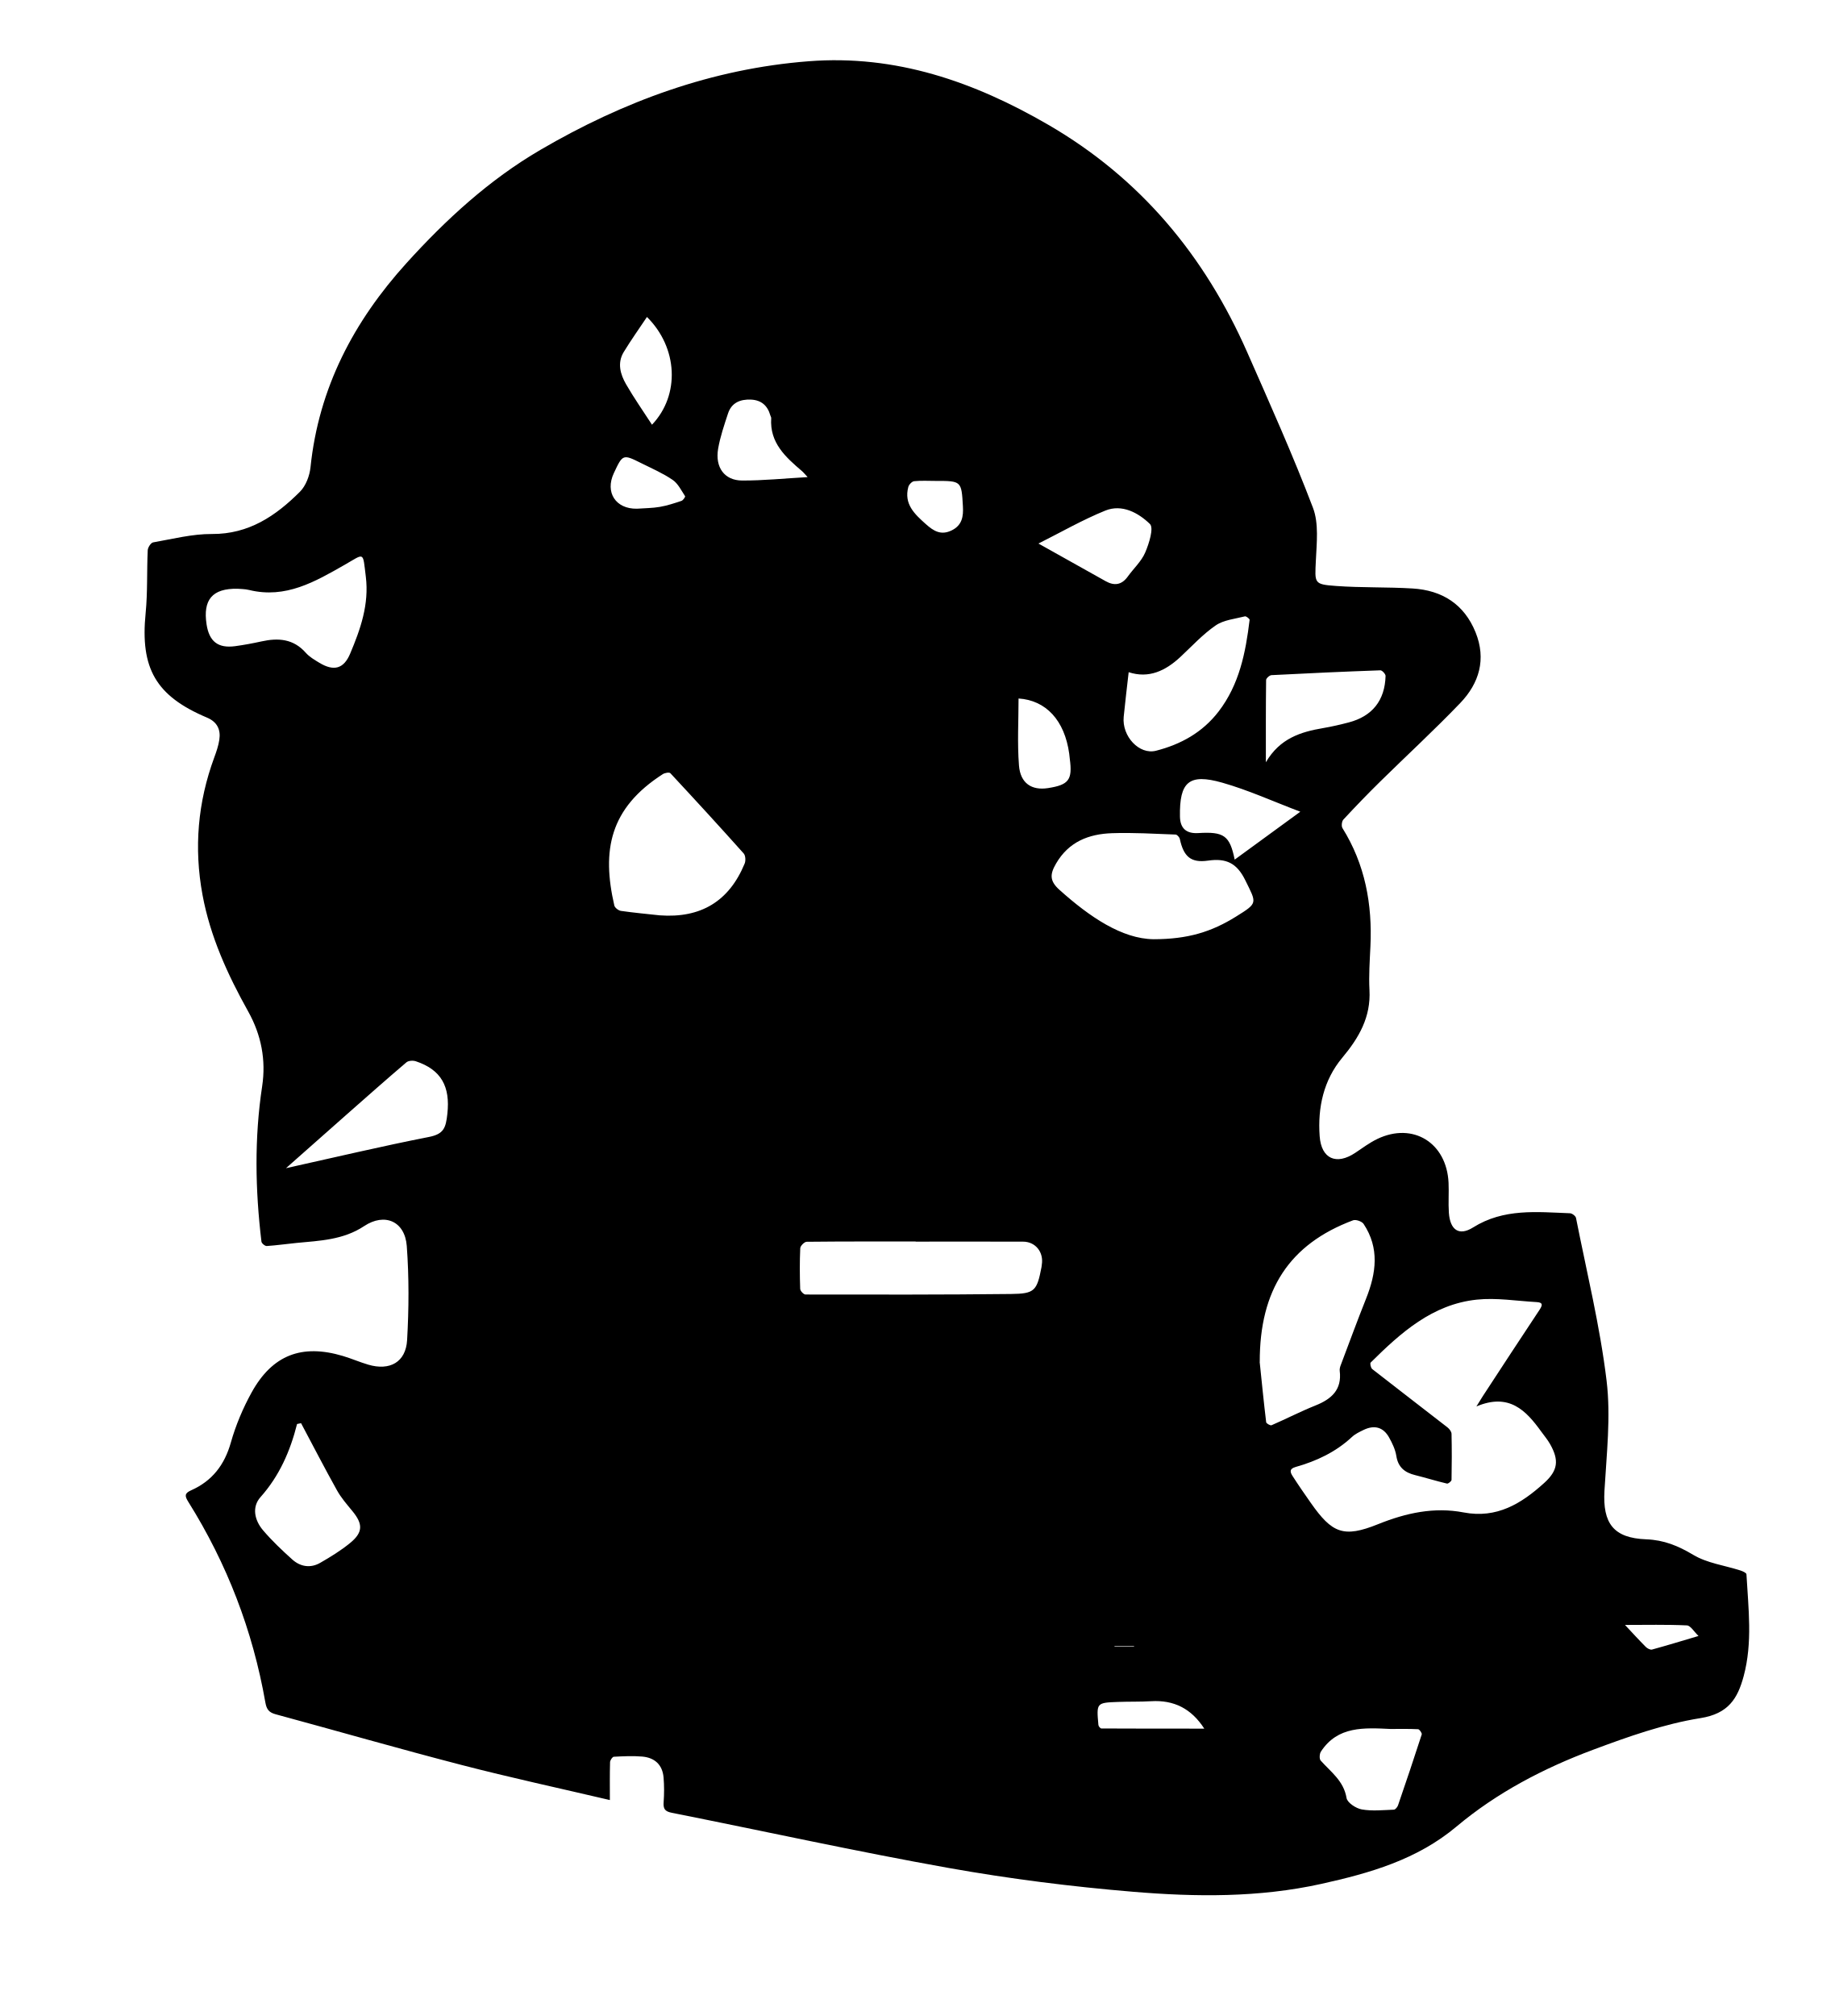
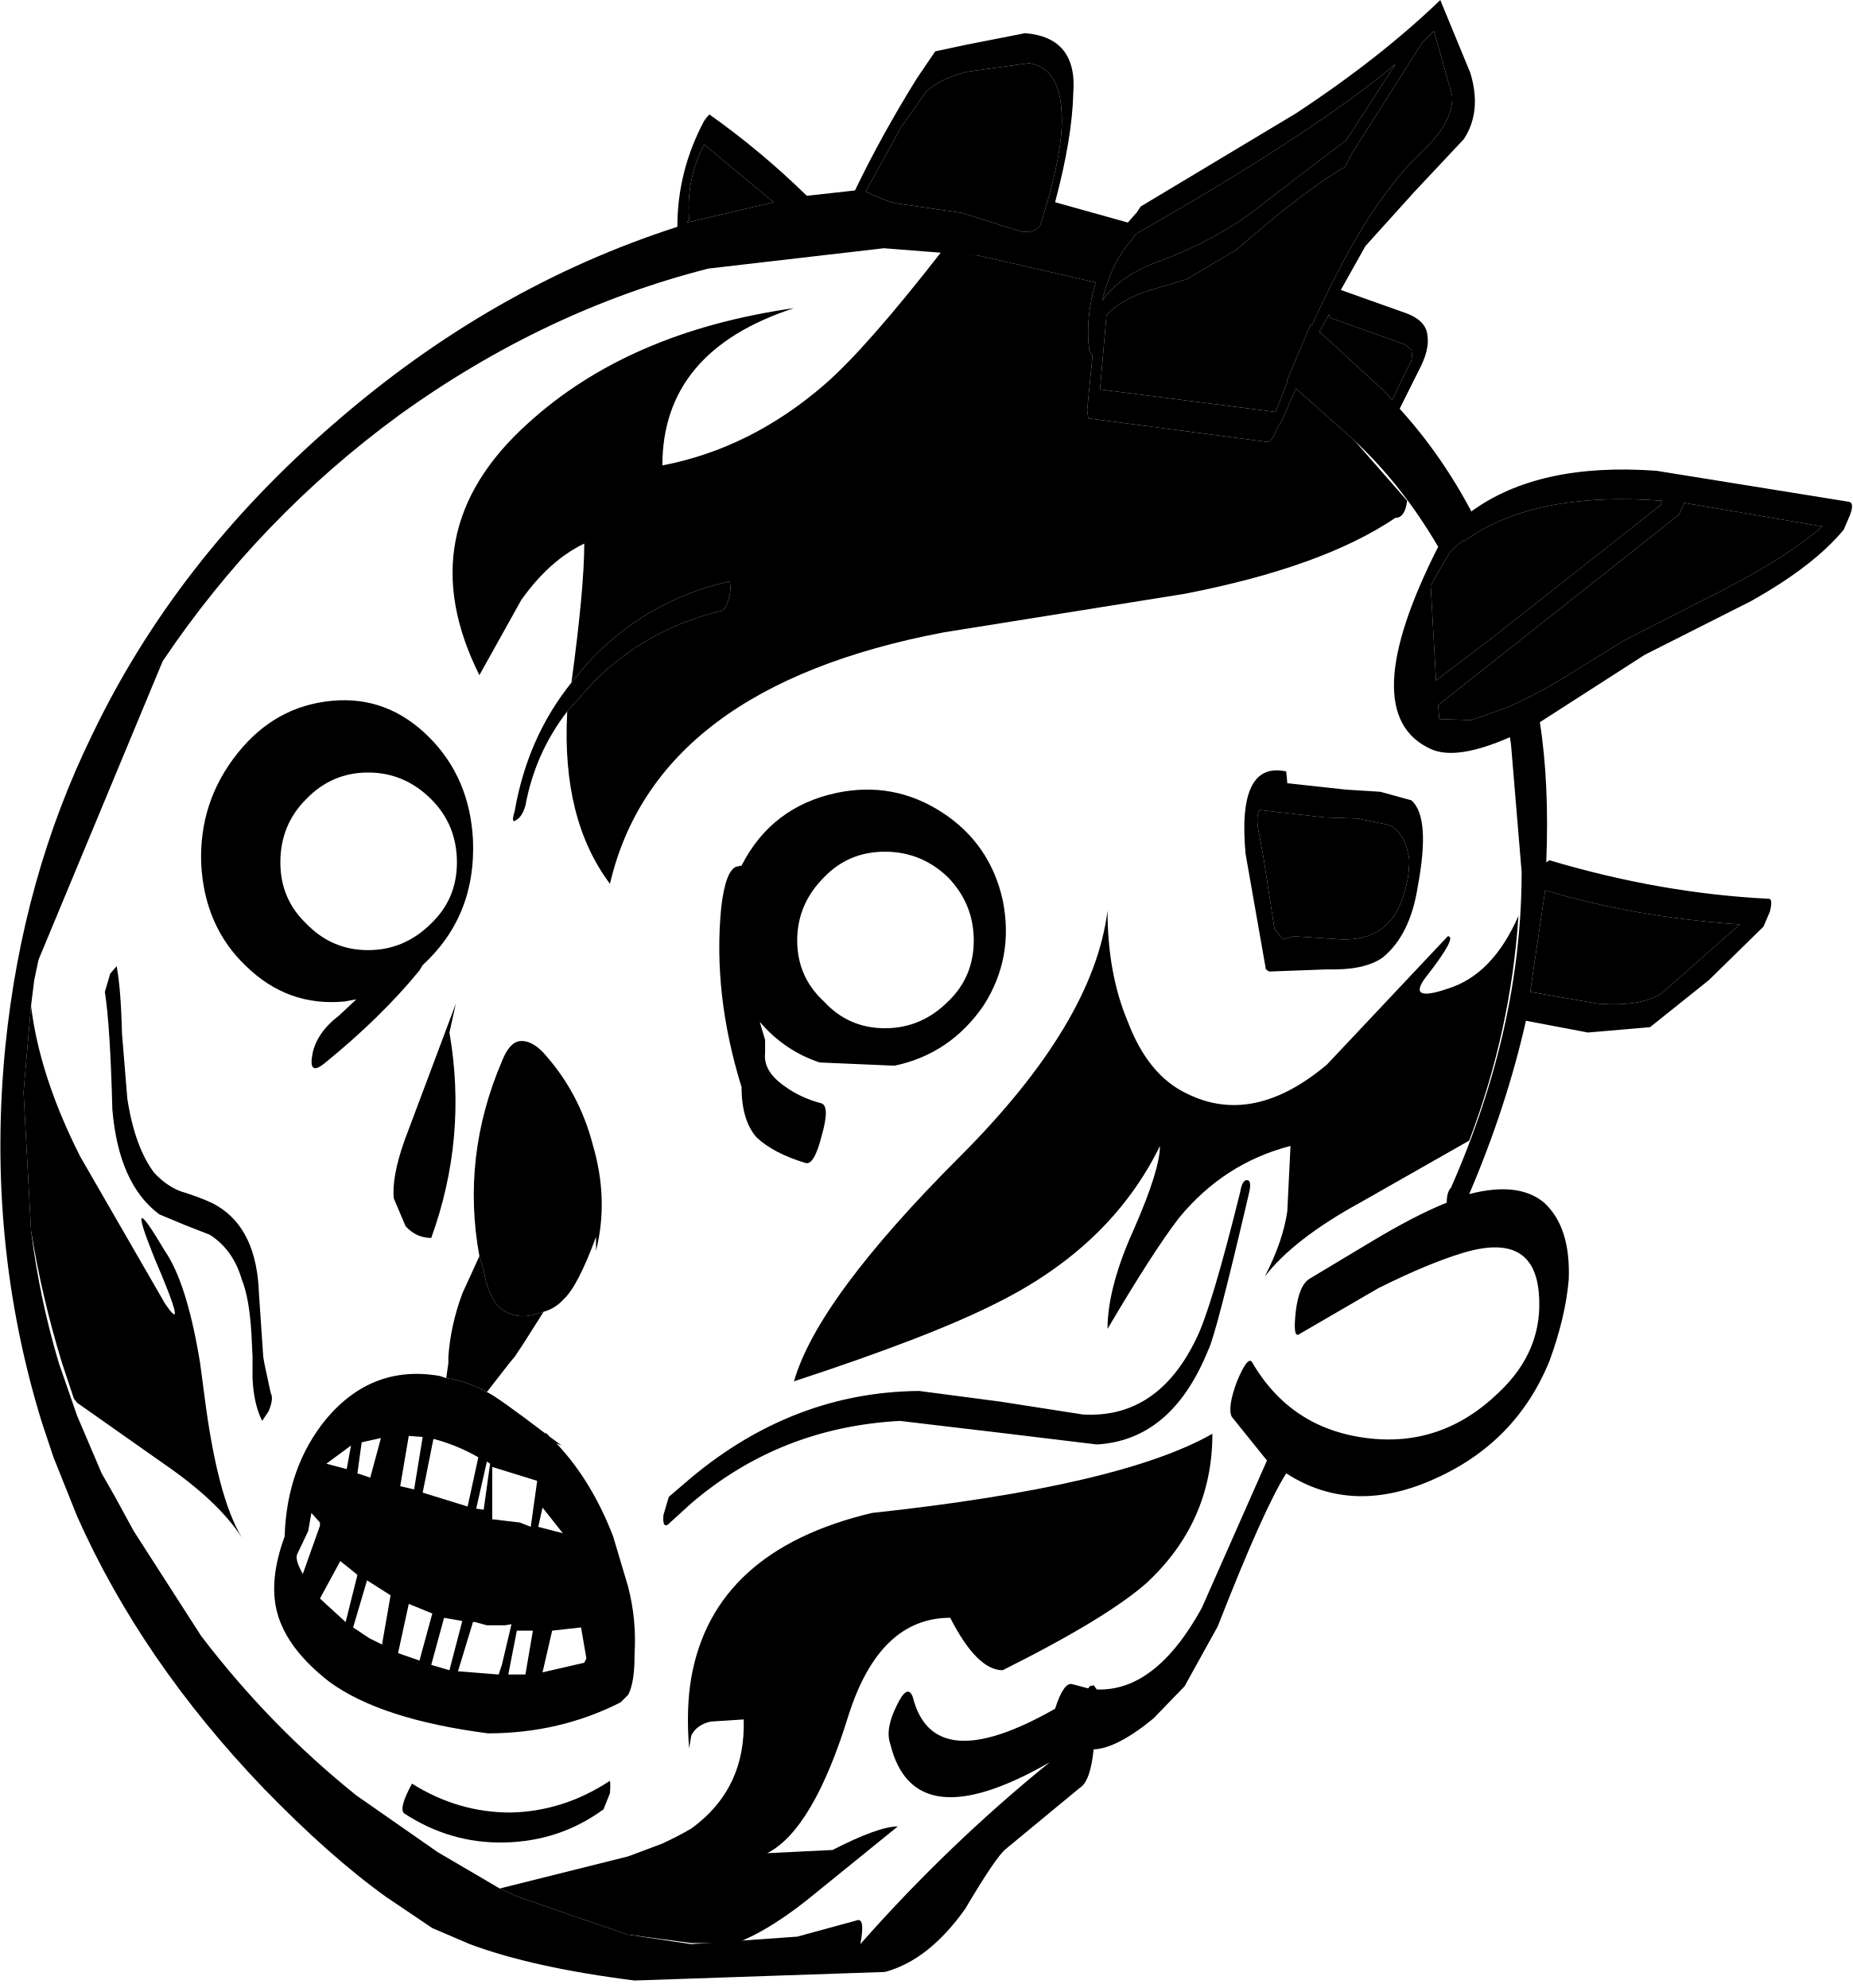
- <svg xmlns="http://www.w3.org/2000/svg" viewBox="0 0 597 656">
-   <path d="m198.48,585.73c-16.31-3.83-32.4-7.3-48.32-11.43-20.21-5.23-40.29-11.02-60.44-16.48-2.16-.58-2.96-1.58-3.35-3.83-4.1-23.39-12.48-45.17-25.08-65.29-1.18-1.88-1.3-2.78.94-3.77,6.82-3.03,10.84-8.24,12.9-15.52,1.59-5.63,3.93-11.18,6.76-16.31,6.76-12.22,16.35-15.86,29.71-11.87,2.79.83,5.47,2.01,8.26,2.83,7.01,2.06,12.23-.81,12.64-8.02.58-10.17.64-20.44-.11-30.59-.6-8.06-7.19-10.92-13.88-6.48-6.78,4.5-14.4,4.75-22.01,5.48-3.23.31-6.45.79-9.68,1-.57.04-1.67-.87-1.73-1.44-2.02-16.85-2.33-33.67.23-50.53,1.29-8.51-.26-16.68-4.54-24.34-6.67-11.96-12.35-24.33-14.87-37.95-2.83-15.29-1.54-30.17,3.83-44.73.69-1.87,1.35-3.79,1.64-5.74.51-3.31-.7-5.81-3.98-7.2-16.71-7.05-21.8-16.03-20-34.04.67-6.76.36-13.62.68-20.43.04-.91,1.02-2.43,1.76-2.56,6.36-1.11,12.77-2.77,19.16-2.73,12,.07,20.76-5.9,28.62-13.75,1.92-1.92,3.16-5.2,3.44-7.99,2.68-25.82,14.08-47.46,31.24-66.41,12.87-14.21,26.91-27.1,43.54-36.82,27.05-15.8,55.91-26.43,87.37-28.86,28.31-2.19,53.73,6.62,77.91,20.64,30.07,17.43,50.97,42.66,64.82,74.1,7.38,16.75,14.87,33.47,21.38,50.56,1.95,5.12,1.2,11.45.94,17.19-.34,7.39-.7,7.72,6.56,8.25,8.29.61,16.64.31,24.93.82,9.59.59,16.78,5.09,20.49,14.26,3.53,8.75,1.2,16.56-4.98,23.01-8.41,8.77-17.37,17.01-26.04,25.54-4.1,4.03-8.09,8.17-12,12.38-.53.57-.7,2.14-.3,2.78,7.37,11.82,9.75,24.77,9.1,38.48-.22,4.73-.56,9.49-.31,14.21.48,8.82-3.43,15.54-8.86,22.04-6.09,7.29-8.02,16.22-7.35,25.52.53,7.42,5.47,9.51,11.61,5.4,2.35-1.57,4.65-3.3,7.18-4.51,11.59-5.54,22.56,1.25,23.16,14.27.15,3.24-.12,6.5.1,9.74.39,5.59,3.27,7.69,7.88,4.8,9.98-6.26,20.76-5.03,31.54-4.62.7.03,1.84.89,1.96,1.53,3.49,17.62,7.8,35.15,9.95,52.94,1.42,11.74,0,23.88-.69,35.81-.61,10.63,2.92,15.42,13.62,15.82,5.74.22,10.37,2.12,15.27,5.05,4.52,2.71,10.21,3.43,15.37,5.09.73.24,1.92.77,1.95,1.22.62,11.08,2.05,22.21-.91,33.19-1.97,7.31-4.99,12.18-14.04,13.63-11.92,1.9-23.61,6.06-35,10.31-16.03,5.99-31.23,13.91-44.42,24.98-12.86,10.79-28.19,15.15-44.04,18.66-20.25,4.48-40.78,4.26-61.18,2.56-20.1-1.67-40.2-4.21-60.05-7.75-30.17-5.38-60.12-11.99-90.18-17.97-2.27-.45-2.74-1.37-2.59-3.45.19-2.65.2-5.33-.02-7.98-.34-4.19-2.9-6.5-6.96-6.85-3.06-.26-6.16-.1-9.24.06-.46.03-1.2,1.14-1.22,1.76-.11,3.98-.06,7.97-.06,12.33Zm282.03-128.07c1.2-1.93,1.62-2.64,2.07-3.33,6.15-9.39,12.28-18.8,18.5-28.15,1.02-1.54,1.07-2.36-.91-2.48-6.53-.36-13.15-1.48-19.57-.8-14.43,1.53-24.71,10.77-34.5,20.47-.28.28.04,1.75.51,2.12,8.13,6.36,16.33,12.63,24.48,18.97.63.49,1.31,1.38,1.33,2.09.11,5,.1,10,0,14.99,0,.44-1.09,1.31-1.49,1.21-3.47-.82-6.89-1.89-10.35-2.75-3.38-.83-5.55-2.54-6.13-6.25-.33-2.08-1.31-4.13-2.35-5.99-1.89-3.4-4.81-4.15-8.28-2.48-1.34.65-2.76,1.32-3.83,2.32-5.25,4.89-11.53,7.84-18.32,9.75-2.22.63-1.72,1.81-.95,3,1.88,2.93,3.87,5.8,5.87,8.65,6.95,9.92,10.67,11.49,21.88,6.98,9.11-3.67,18.26-5.68,27.88-3.84,10.82,2.07,18.81-2.88,26.22-9.58,4.5-4.07,4.9-7.4,1.92-12.66-.81-1.44-1.91-2.72-2.88-4.07-4.97-6.9-10.47-12.66-21.08-8.18Zm-105.09-152.04c11.24,0,18.92-2.43,26.83-7.35,7.25-4.51,6.76-4.27,3.03-11.87-2.74-5.58-6.22-7.2-12.09-6.36-5.67.82-7.97-1.36-9.2-7.03-.12-.58-.88-1.43-1.37-1.45-6.91-.25-13.83-.68-20.72-.44-7.55.26-14.07,2.77-18.2,9.89-2.01,3.45-2.13,5.64,1.12,8.55,9.84,8.83,20.33,15.93,30.61,16.06Zm34.56,137.57c.68,6.53,1.32,13.07,2.11,19.59.05.42,1.35,1.15,1.74.99,4.81-2.08,9.47-4.5,14.33-6.44,5.2-2.08,8.62-5.11,7.87-11.24-.07-.55.07-1.18.27-1.72,2.75-7.28,5.43-14.59,8.31-21.81,3.3-8.27,4.42-16.43-.82-24.31-.55-.82-2.51-1.5-3.41-1.17-20.77,7.77-30.43,22.67-30.38,46.11Zm-195.25-145.34c13.33.98,22.54-4.54,27.62-16.83.39-.93.3-2.63-.31-3.31-7.85-8.79-15.82-17.48-23.86-26.11-.34-.37-1.81-.12-2.46.3-17.3,11.11-19.93,24.78-15.78,42.75.17.73,1.34,1.63,2.15,1.75,4.2.61,8.43.99,12.64,1.45Zm83.28,106.18s0-.03,0-.05c-11.83,0-23.65-.04-35.47.09-.74,0-2.06,1.34-2.09,2.1-.2,4.4-.17,8.83-.02,13.23.02.66,1.12,1.83,1.72,1.83,22.31.04,44.63.08,66.94-.17,7.69-.08,8.4-1.07,9.88-8.75.05-.24.05-.5.09-.74.69-4.08-2.02-7.53-6.08-7.54-11.66-.04-23.31-.01-34.97-.01ZM77.33,191.58c-8.26-.17-11.32,3.61-10.1,11.58.86,5.6,3.73,7.85,9.31,7.1,2.88-.39,5.75-.93,8.58-1.55,5.44-1.2,10.37-.86,14.39,3.69,1.18,1.34,2.84,2.31,4.4,3.25,4.68,2.84,7.94,2.06,10.05-2.95,3.36-7.97,6.21-16.02,5.1-25.06-1.03-8.33-.32-7.6-6.84-3.88-9.66,5.51-19.24,11.13-31.13,8.22-1.44-.35-2.97-.32-3.76-.4Zm290.01,27.14c-.56,5-1.15,9.76-1.62,14.53-.62,6.36,5.08,12.43,10.51,11.04,8.1-2.07,15.13-5.96,20.35-12.73,6.78-8.8,8.83-19.2,10.12-29.85.04-.34-1.11-1.25-1.52-1.15-3.24.83-6.91,1.15-9.53,2.96-4.21,2.89-7.74,6.77-11.51,10.28-4.87,4.52-10.29,7.06-16.8,4.93ZM97.97,463.1c-.43.09-.86.18-1.29.27-2.23,8.83-5.75,16.89-11.9,23.79-2.91,3.27-1.91,7.57.84,10.8,2.9,3.4,6.18,6.51,9.51,9.5,2.63,2.36,5.91,2.89,9.05,1.1,3.38-1.93,6.73-4,9.74-6.45,4.26-3.48,4.25-6.18.77-10.41-1.79-2.17-3.67-4.33-5.02-6.76-4.02-7.2-7.8-14.54-11.68-21.83Zm-4.88-82.98c16.05-3.55,31.23-7.16,46.52-10.16,4.85-.95,5.49-2.97,5.99-7.54.98-8.86-2-14.35-10.28-17.09-.91-.3-2.4-.21-3.06.36-6.46,5.5-12.81,11.13-19.18,16.74-6.47,5.71-12.93,11.43-20,17.69Zm318.9-132.08c4.55-7.78,11.35-9.89,18.68-11.13,2.78-.47,5.55-1.12,8.28-1.83,7.67-2.01,11.77-7.13,12-15.12.02-.62-1.12-1.86-1.69-1.84-11.82.42-23.63.95-35.44,1.57-.63.03-1.74,1.03-1.75,1.58-.11,8.57-.08,17.14-.08,26.77Zm40.75,314.57c-8.84-.42-17.35-.99-22.82,7.33-.48.72-.58,2.39-.09,2.94,3.3,3.71,7.5,6.6,8.42,12.19.25,1.52,3.07,3.38,4.95,3.71,3.39.6,6.97.21,10.46.08.47-.02,1.14-.83,1.34-1.4,2.64-7.67,5.23-15.36,7.72-23.08.14-.42-.74-1.68-1.18-1.7-3.07-.15-6.16-.08-8.79-.08Zm-50.89-282.9c7.13-5.2,13.99-10.21,21.35-15.58-8.8-3.33-16.91-7.04-25.4-9.45-10.87-3.09-13.96-.24-13.77,11.02q.1,5.74,5.96,5.38c8.37-.51,10.26.8,11.85,8.63Zm-63.89-102.85c7.72,4.33,14.81,8.3,21.9,12.26,2.82,1.58,5.21,1.23,7.18-1.5,1.88-2.62,4.43-4.93,5.67-7.81,1.26-2.93,2.87-8.03,1.54-9.31-3.73-3.62-9.07-6.57-14.53-4.35-7.48,3.04-14.54,7.11-21.75,10.72Zm-75.11-21.61c-.92-.99-1.32-1.51-1.81-1.93-5.36-4.58-10.59-9.22-10.04-17.25.02-.31-.21-.62-.3-.94-.9-3.18-2.96-4.95-6.28-5.1-3.47-.15-6.32.98-7.48,4.52-1.24,3.78-2.55,7.58-3.22,11.48-1.03,6.05,2.07,10.31,7.79,10.33,6.88.03,13.76-.68,21.34-1.11Zm68.65,72.04c0,7.27-.43,14.58.14,21.82.46,5.78,4.14,8.15,9.41,7.34,6.8-1.05,8.04-2.69,7.13-9.48-.08-.58-.11-1.16-.19-1.73-1.51-10.88-7.58-17.38-16.49-17.95Zm-119.3-89.09c9.19-9.64,8.45-25.08-1.64-35.06-2.55,3.82-5.19,7.52-7.55,11.39-2.18,3.58-1.12,7.26.76,10.52,2.56,4.45,5.53,8.67,8.43,13.15Zm-4.9,27.33c2.48-.18,5-.17,7.44-.59,2.4-.41,4.75-1.19,7.06-1.96.53-.18,1.3-1.33,1.17-1.52-1.23-1.86-2.29-4.1-4.04-5.3-3.13-2.14-6.67-3.68-10.09-5.38-6.13-3.06-6.15-3.03-9.06,3.18-2.93,6.25.6,11.69,7.51,11.57Zm184.65,396.97c-4.22-6.56-9.92-9.37-17.29-8.93-3.56.21-7.15.1-10.72.23-7.09.26-7.1.28-6.45,7.51.04.42.62,1.13.96,1.13,11.1.06,22.21.05,33.5.05Zm-87.45-406.01c-2.33,0-4.67-.15-6.98.09-.71.07-1.7,1.11-1.9,1.88-1.48,5.58,2.04,8.81,5.71,12.09,2.55,2.28,4.96,3.75,8.46,2.01,3.39-1.68,3.78-4.58,3.6-7.78-.46-8.3-.49-8.29-8.88-8.29Zm248.31,375.86c-1.48-1.41-2.59-3.39-3.79-3.45-6.61-.31-13.24-.15-20.15-.15,2.45,2.61,4.56,4.93,6.77,7.15.49.49,1.46,1.01,2.03.86,4.87-1.33,9.69-2.81,15.13-4.42Zm-183.71,3.49c0-.06-.01-.12-.02-.18h-6.35c0,.06,0,.12,0,.18h6.37Z" />
+ <svg xmlns="http://www.w3.org/2000/svg" xmlns:ns1="https://www.free-decompiler.com/flash" ns1:objectType="shape" height="92.9px" width="86.55px" version="1.1" id="svg5">
+   <g transform="matrix(1.0, 0.0, 0.0, 1.0, 42.5, 52.3)">
+     <path d="M21.25 -41.8 Q22.7 -44.1 24.05 -45.3 25.45 -46.7 25.35 -47.85 L24.5 -50.85 23.95 -50.3 20.65 -45.1 20.35 -44.5 Q18.5 -43.45 15.3 -40.65 L12.95 -39.25 10.95 -38.65 Q9.65 -38.15 9.2 -37.55 L8.9 -34.1 17.1 -33.05 17.65 -34.45 17.65 -34.55 18.7 -37.05 18.75 -37.15 18.8 -37.1 Q20.05 -39.85 21.25 -41.8 M12.85 26.5 L11.4 28.0 Q9.7 29.4 8.6 29.45 8.45 30.95 7.95 31.25 L4.5 34.1 Q4.05 34.45 2.6 36.9 0.9 39.3 -1.15 39.85 L-12.85 40.25 Q-17.6 39.65 -20.55 38.55 L-22.3 37.8 -24.45 36.35 Q-27.1 34.45 -30.2 31.25 -35.9 25.3 -38.9 18.55 L-40.0 15.8 -40.55 14.15 Q-43.15 5.7 -42.25 -3.4 -41.45 -11.3 -38.2 -17.95 -34.3 -26.1 -26.9 -32.5 -19.55 -38.9 -10.85 -41.7 -10.85 -44.3 -9.6 -46.65 L-9.45 -46.85 -9.35 -46.95 Q-6.95 -45.25 -4.8 -43.15 L-2.55 -43.4 Q-1.3 -46.0 0.35 -48.65 L1.2 -49.9 2.6 -50.2 5.4 -50.75 Q7.85 -50.55 7.65 -47.95 7.6 -45.85 6.8 -42.85 L10.2 -41.9 10.55 -42.3 10.6 -42.35 10.8 -42.65 18.05 -47.0 Q22.0 -49.6 24.8 -52.3 L24.9 -52.05 26.2 -48.9 Q26.75 -47.1 25.9 -45.8 L23.6 -43.35 21.3 -40.8 20.15 -38.75 23.1 -37.7 Q24.15 -37.35 24.2 -36.6 24.3 -35.95 23.8 -35.0 L22.9 -33.2 Q24.85 -31.05 26.25 -28.4 29.4 -30.7 34.9 -30.3 L43.9 -28.85 Q44.15 -28.8 43.95 -28.25 L43.65 -27.55 Q42.25 -25.85 39.3 -24.2 L34.35 -21.7 29.45 -18.55 Q29.9 -15.7 29.75 -12.0 L29.9 -12.1 Q35.1 -10.55 40.15 -10.3 40.35 -10.3 40.2 -9.7 L39.9 -9.0 37.35 -6.5 34.6 -4.3 31.7 -4.05 28.8 -4.6 Q27.9 -0.6 26.15 3.5 28.45 2.9 29.65 3.9 30.9 5.05 30.8 7.5 30.65 9.25 29.9 11.3 28.35 15.1 24.55 16.8 20.7 18.55 17.6 16.55 16.55 18.2 14.4 23.7 L12.85 26.5 M10.55 -41.35 L10.4 -41.1 Q9.45 -40.1 9.0 -38.25 9.85 -39.45 11.7 -40.1 14.7 -41.25 16.6 -42.85 L20.4 -45.75 20.6 -46.05 22.7 -49.3 Q18.95 -46.15 10.55 -41.35 M23.0 -34.55 L23.45 -35.45 23.5 -35.9 23.15 -36.2 19.65 -37.45 19.6 -37.6 19.15 -36.8 22.15 -34.05 22.55 -33.6 23.0 -34.55 M25.9 -27.0 L25.85 -27.05 25.25 -26.5 24.35 -24.95 24.6 -20.5 27.1 -22.4 35.1 -28.7 35.15 -28.9 Q29.1 -29.35 25.9 -27.0 M24.7 -26.75 Q23.0 -29.65 20.8 -31.7 L18.05 -34.15 17.4 -32.65 17.15 -32.25 Q16.95 -31.65 16.7 -31.65 L8.35 -32.75 8.3 -33.15 8.55 -35.7 8.4 -35.9 Q8.2 -37.45 8.7 -39.1 L3.25 -40.35 -1.2 -40.7 -9.4 -39.75 Q-17.05 -37.8 -23.85 -32.9 -30.4 -28.1 -34.9 -21.4 L-40.7 -7.45 -40.9 -6.5 -41.05 -5.3 -41.35 -1.85 -41.4 -1.25 -41.05 5.2 Q-40.65 8.4 -39.75 11.4 L-38.9 13.85 -37.75 16.55 -37.15 17.6 -36.25 19.25 -33.1 24.15 Q-29.9 28.35 -25.85 31.6 L-22.05 34.25 -19.15 35.95 -18.6 36.2 -18.4 36.3 -13.2 38.1 -10.2 38.55 -5.25 38.2 -2.5 37.45 Q-2.05 37.25 -2.3 38.55 1.8 33.9 6.55 30.05 0.2 33.7 -0.9 29.2 -1.15 28.5 -0.6 27.4 -0.1 26.35 0.15 27.0 1.1 30.8 6.8 27.55 7.2 26.3 7.6 26.4 L8.35 26.6 8.45 26.45 8.45 26.5 8.6 26.45 8.75 26.65 Q11.5 26.75 13.65 22.85 L16.7 15.95 15.05 13.9 Q14.85 13.45 15.3 12.25 15.8 11.05 16.0 11.35 17.8 14.45 21.35 14.9 24.85 15.35 27.5 12.8 29.65 10.8 29.4 8.1 29.15 5.25 25.85 6.25 24.2 6.75 21.9 7.9 L18.2 10.05 Q17.9 10.25 18.05 8.95 18.2 7.75 18.7 7.45 L21.45 5.8 Q23.6 4.5 25.1 3.9 25.1 3.4 25.3 3.2 28.6 -4.3 28.6 -11.55 L28.1 -17.55 28.05 -17.85 Q25.55 -16.75 24.35 -17.3 20.75 -18.95 24.7 -26.75 M-16.0 -19.05 Q-17.5 -17.1 -17.95 -14.65 -18.1 -14.15 -18.35 -14.0 -18.65 -13.75 -18.45 -14.4 -17.85 -17.85 -15.8 -20.4 L-15.1 -21.25 Q-12.4 -24.2 -8.55 -25.1 -8.3 -25.25 -8.4 -24.5 -8.55 -23.85 -8.8 -23.75 -12.2 -22.95 -14.7 -20.5 L-16.0 -19.05 M33.35 -22.35 L38.05 -24.75 Q41.05 -26.3 42.65 -27.7 L36.2 -28.8 35.95 -28.25 24.7 -19.35 24.75 -18.7 26.25 -18.65 27.8 -19.2 Q28.95 -19.65 30.6 -20.65 L33.35 -22.35 M7.1 -47.1 Q7.0 -49.1 5.6 -49.35 L2.7 -48.95 Q1.5 -48.65 0.8 -48.05 L-0.4 -46.35 -2.05 -43.35 Q-0.95 -42.8 -0.3 -42.75 L2.45 -42.35 5.15 -41.5 Q5.75 -41.35 6.1 -41.75 7.25 -45.35 7.1 -47.1 M17.45 -8.4 L17.95 -8.55 20.2 -8.4 Q22.25 -8.35 22.95 -10.1 23.35 -11.1 23.35 -12.1 23.2 -13.35 22.4 -13.75 L20.95 -14.05 19.4 -14.1 16.35 -14.45 Q16.15 -14.1 16.35 -13.25 L16.55 -12.15 16.95 -9.55 17.05 -8.9 17.45 -8.4 M16.65 -7.0 L15.7 -12.4 Q15.3 -16.75 17.6 -16.25 L17.65 -15.7 20.4 -15.4 22.0 -15.3 23.45 -14.9 Q24.35 -14.1 23.75 -10.9 23.4 -8.6 22.1 -7.55 21.25 -6.95 19.5 -7.0 L16.8 -6.9 16.65 -7.0 M-0.7 -2.5 L-4.2 -2.65 Q-5.85 -3.2 -7.0 -4.55 L-6.75 -3.7 -6.75 -3.25 -6.75 -3.1 Q-6.85 -2.25 -5.85 -1.55 -5.1 -1.0 -4.15 -0.75 -3.7 -0.65 -4.1 0.75 -4.45 2.15 -4.85 2.05 -6.35 1.6 -7.15 0.85 -7.85 0.05 -7.85 -1.5 -9.2 -5.85 -8.8 -9.9 -8.6 -11.6 -8.1 -11.8 L-7.85 -11.85 Q-6.45 -14.6 -3.4 -15.25 -0.75 -15.8 1.5 -14.35 3.75 -12.9 4.35 -10.25 4.9 -7.55 3.45 -5.3 1.9 -3.05 -0.7 -2.5 M-5.25 -8.35 Q-5.25 -6.65 -4.0 -5.5 -2.85 -4.25 -1.15 -4.25 0.55 -4.25 1.8 -5.5 3.0 -6.65 3.0 -8.35 3.0 -10.05 1.8 -11.3 0.55 -12.5 -1.15 -12.5 -2.85 -12.5 -4.0 -11.3 -5.25 -10.05 -5.25 -8.35 M35.1 -5.85 L38.8 -9.1 Q33.8 -9.45 29.7 -10.7 L29.0 -5.95 32.15 -5.4 Q34.1 -5.25 35.1 -5.85 M8.75 15.2 L4.2 14.65 -0.45 14.1 Q-6.05 14.4 -10.2 17.95 L-11.3 18.95 Q-11.55 19.1 -11.5 18.5 L-11.25 17.65 -10.2 16.75 Q-5.4 12.75 0.45 12.7 L4.25 13.2 8.1 13.8 Q11.6 14.0 13.4 10.25 14.1 8.85 15.45 3.4 15.55 2.8 15.8 2.85 16.0 2.9 15.85 3.5 14.3 10.15 13.95 10.8 12.25 15.0 8.75 15.2 M-9.6 -45.55 Q-10.45 -43.9 -10.3 -42.05 L-10.4 -41.9 -6.35 -42.85 -9.6 -45.55 M-29.4 -12.0 Q-29.4 -10.3 -28.2 -9.15 -27.0 -7.9 -25.3 -7.9 -23.6 -7.9 -22.35 -9.15 -21.15 -10.3 -21.15 -12.0 -21.15 -13.75 -22.35 -14.95 -23.6 -16.2 -25.3 -16.2 -27.0 -16.2 -28.2 -14.95 -29.4 -13.75 -29.4 -12.0 M-22.9 -6.95 Q-24.7 -4.75 -27.35 -2.6 -28.1 -2.0 -27.9 -3.05 -27.7 -4.05 -26.65 -4.85 L-25.85 -5.6 -26.4 -5.5 Q-29.05 -5.25 -31.0 -7.15 -32.95 -9.0 -33.1 -11.95 -33.2 -14.85 -31.4 -17.1 -29.65 -19.3 -27.0 -19.55 -24.4 -19.8 -22.45 -17.85 -20.55 -15.95 -20.4 -13.05 -20.25 -9.5 -22.75 -7.2 L-22.9 -6.95 M-29.85 12.8 Q-29.7 13.05 -29.95 13.65 L-30.25 14.1 Q-30.65 13.3 -30.7 12.1 L-30.7 11.4 -30.7 11.1 -30.75 10.05 Q-30.85 8.35 -31.2 7.5 -31.6 6.1 -32.7 5.4 L-33.85 4.95 -35.05 4.45 Q-36.95 3.05 -37.25 -0.45 -37.35 -4.35 -37.6 -5.95 L-37.35 -6.8 -37.05 -7.15 Q-36.85 -6.1 -36.8 -4.0 L-36.55 -0.95 Q-36.2 1.3 -35.3 2.5 -34.6 3.25 -33.8 3.45 -32.75 3.8 -32.35 4.05 -30.5 5.15 -30.4 8.15 L-30.2 11.1 -30.15 11.4 -29.85 12.8 M-22.35 5.55 Q-23.05 5.55 -23.55 5.0 L-24.1 3.7 Q-24.2 2.7 -23.6 1.0 L-21.2 -5.4 -21.5 -4.05 Q-20.65 0.85 -22.35 5.55 M-20.1 6.4 Q-20.95 1.75 -19.05 -2.7 -18.7 -3.6 -18.2 -3.65 -17.7 -3.7 -17.15 -3.15 -15.45 -1.3 -14.8 1.2 -14.05 3.75 -14.65 6.15 L-14.65 5.5 Q-15.5 7.8 -16.15 8.4 -16.55 8.85 -17.1 9.0 L-17.6 9.15 Q-18.5 9.35 -19.15 8.8 -19.7 8.3 -19.9 7.05 L-20.1 6.4 M-19.75 12.75 Q-19.3 12.95 -17.0 14.7 L-17.0 14.65 -16.8 14.85 -16.25 15.25 -16.5 15.15 Q-14.85 16.9 -13.85 19.5 L-13.15 21.85 Q-12.75 23.4 -12.85 25.0 L-12.85 25.05 Q-12.85 26.35 -13.15 26.9 L-13.5 27.25 Q-16.35 28.7 -19.7 28.7 -24.7 28.05 -27.1 26.3 -29.1 24.75 -29.55 23.05 -29.95 21.55 -29.2 19.5 -29.1 16.25 -27.25 14.0 -25.1 11.45 -21.95 12.0 L-21.65 12.1 Q-20.65 12.25 -19.75 12.75 M-19.9 18.25 L-19.6 16.1 -19.75 16.0 -20.25 18.2 -19.9 18.25 M-19.5 16.25 L-19.5 18.7 -19.45 18.7 -18.2 18.85 -17.7 19.05 -17.4 16.9 -19.5 16.25 M-21.1 25.8 L-19.2 25.95 -19.05 25.5 -18.6 23.6 -18.9 23.65 -19.75 23.65 -20.3 23.5 -20.4 23.5 -21.1 25.8 M-15.2 25.4 L-15.1 25.2 -15.35 23.75 -16.7 23.9 -17.15 25.85 -15.2 25.4 M-17.95 25.95 L-17.6 23.9 -18.35 23.9 -18.75 25.95 -17.95 25.95 M-16.2 19.35 L-17.15 18.15 -17.35 19.05 -16.2 19.35 M-25.6 15.1 L-25.8 16.55 -25.2 16.75 -24.7 14.9 -25.6 15.1 M-20.15 15.8 Q-21.1 15.25 -22.2 14.95 L-22.25 14.95 -22.75 17.45 -20.65 18.1 -20.15 15.8 M-23.4 14.8 L-23.8 17.15 -23.15 17.3 -22.75 14.85 -23.4 14.8 M-27.25 16.1 L-26.3 16.35 -26.1 15.25 -27.25 16.1 M-26.35 23.5 L-25.8 21.3 -25.85 21.25 -26.6 20.65 -27.55 22.4 -26.35 23.5 M-28.35 21.25 L-27.55 19.0 -27.55 18.85 -27.95 18.4 -28.1 19.25 -28.6 20.3 Q-28.75 20.55 -28.35 21.25 M-25.25 24.25 L-24.65 24.55 -24.25 22.25 -25.35 21.55 -26.0 23.75 -25.25 24.25 M-21.5 25.75 L-20.9 23.45 -21.75 23.3 -22.35 25.5 -21.5 25.75 M-22.9 25.3 L-22.3 23.1 -23.4 22.65 -23.9 24.95 -22.9 25.3 M-23.25 31.05 Q-21.1 32.4 -18.65 32.4 -16.2 32.35 -14.05 30.95 -13.95 30.8 -14.0 31.5 L-14.3 32.25 Q-16.35 33.75 -18.95 33.8 -21.45 33.85 -23.6 32.45 -23.9 32.25 -23.25 31.05" />
+     <path d="M21.25 -41.8 Q20.05 -39.85 18.8 -37.1 L18.75 -37.15 18.7 -37.05 17.65 -34.55 17.65 -34.45 17.1 -33.05 8.9 -34.1 9.2 -37.55 Q9.65 -38.15 10.95 -38.65 L12.95 -39.25 15.3 -40.65 Q18.5 -43.45 20.35 -44.5 L20.65 -45.1 23.95 -50.3 24.5 -50.85 25.35 -47.85 Q25.45 -46.7 24.05 -45.3 22.7 -44.1 21.25 -41.8 M25.9 -27.0 Q29.1 -29.35 35.15 -28.9 L35.1 -28.7 27.1 -22.4 24.6 -20.5 24.35 -24.95 25.25 -26.5 25.85 -27.05 25.9 -27.0 M23.0 -34.55 L22.55 -33.6 22.15 -34.05 19.15 -36.8 19.6 -37.6 19.65 -37.45 23.15 -36.2 23.5 -35.9 23.45 -35.45 23.0 -34.55 M10.55 -41.35 Q18.95 -46.15 22.7 -49.3 L20.6 -46.05 20.4 -45.75 16.6 -42.85 Q14.7 -41.25 11.7 -40.1 9.85 -39.45 9.0 -38.25 9.45 -40.1 10.4 -41.1 L10.55 -41.35 M7.1 -47.1 Q7.25 -45.35 6.1 -41.75 5.75 -41.35 5.15 -41.5 L2.45 -42.35 -0.3 -42.75 Q-0.95 -42.8 -2.05 -43.35 L-0.4 -46.35 0.8 -48.05 Q1.5 -48.65 2.7 -48.95 L5.6 -49.35 Q7.0 -49.1 7.1 -47.1 M33.35 -22.35 L30.6 -20.65 Q28.95 -19.65 27.8 -19.2 L26.25 -18.65 24.75 -18.7 24.7 -19.35 35.95 -28.25 36.2 -28.8 42.65 -27.7 Q41.05 -26.3 38.05 -24.75 L33.35 -22.35 M17.45 -8.4 L17.05 -8.9 16.95 -9.55 16.55 -12.15 16.35 -13.25 Q16.15 -14.1 16.35 -14.45 L19.4 -14.1 20.95 -14.05 22.4 -13.75 Q23.2 -13.35 23.35 -12.1 23.35 -11.1 22.95 -10.1 22.25 -8.35 20.2 -8.4 L17.95 -8.55 17.45 -8.4 M35.1 -5.85 Q34.1 -5.25 32.15 -5.4 L29.0 -5.95 29.7 -10.7 Q33.8 -9.45 38.8 -9.1 L35.1 -5.85 M-9.6 -45.55 L-6.35 -42.85 -10.4 -41.9 -10.3 -42.05 Q-10.45 -43.9 -9.6 -45.55" />
+     <path d="M20.8 -31.7 L23.25 -28.9 Q23.15 -28.1 22.7 -28.1 19.3 -25.8 12.85 -24.55 L1.6 -22.75 Q-11.85 -20.2 -14.0 -11.0 -16.25 -14.0 -16.0 -18.95 L-16.0 -19.05 -14.7 -20.5 Q-12.2 -22.95 -8.8 -23.75 -8.55 -23.85 -8.4 -24.5 -8.3 -25.25 -8.55 -25.1 -12.4 -24.2 -15.1 -21.25 L-15.8 -20.4 Q-15.2 -24.8 -15.2 -26.9 -16.85 -26.1 -18.15 -24.25 L-20.1 -20.75 Q-23.45 -27.45 -17.85 -32.5 -13.15 -36.8 -5.4 -37.9 -11.55 -35.9 -11.55 -30.55 -7.4 -31.35 -3.95 -34.35 -2.0 -36.05 1.5 -40.55 L3.25 -40.35 8.7 -39.1 Q8.2 -37.45 8.4 -35.9 L8.55 -35.7 8.3 -33.15 8.35 -32.75 16.7 -31.65 Q16.95 -31.65 17.15 -32.25 L17.4 -32.65 18.05 -34.15 20.8 -31.7 M-41.05 -5.3 Q-40.65 -2.0 -38.75 1.75 L-34.8 8.6 Q-33.65 10.3 -35.3 6.45 -36.7 2.95 -34.8 6.15 -33.8 7.6 -33.2 11.1 L-33.15 11.4 -32.95 12.9 Q-32.35 17.65 -31.2 19.55 -32.3 17.85 -34.85 16.1 L-38.9 13.25 -39.05 13.05 -39.6 11.4 Q-40.55 8.3 -41.05 5.2 L-41.4 -1.25 -41.35 -1.85 -41.05 -5.3 M-19.15 35.95 L-13.15 34.45 -11.55 33.85 Q-10.8 33.5 -10.2 33.15 -7.65 31.3 -7.75 28.05 L-9.3 28.15 Q-9.95 28.3 -10.2 28.8 L-10.3 29.4 Q-10.45 27.55 -10.2 26.1 -9.15 20.15 -1.75 18.4 9.85 17.15 14.15 14.7 14.15 18.8 11.1 21.65 9.25 23.3 4.35 25.75 3.15 25.75 1.9 23.3 -1.4 23.3 -2.85 27.85 -4.5 33.2 -6.65 34.3 L-3.6 34.15 Q-1.45 33.05 -0.55 33.05 L-4.25 36.05 Q-6.4 37.85 -8.1 38.5 L-10.2 38.5 -13.2 38.1 -18.4 36.3 -18.6 36.2 -19.15 35.95 M26.15 1.0 L21.05 3.9 Q17.95 5.6 16.6 7.35 17.45 5.7 17.65 4.3 L17.8 1.25 Q14.7 2.05 12.6 4.6 11.4 6.15 9.25 9.8 9.25 7.85 10.5 5.1 11.7 2.35 11.7 1.25 9.4 5.95 4.05 8.6 1.0 10.15 -5.4 12.25 -4.3 8.4 2.35 1.75 8.6 -4.5 9.25 -9.75 9.25 -6.8 10.2 -4.55 11.15 -2.05 12.95 -1.2 16.05 0.35 19.5 -2.55 L25.15 -8.55 Q25.6 -8.55 24.25 -6.8 23.1 -5.4 25.15 -6.1 27.25 -6.75 28.45 -9.5 28.1 -4.15 26.15 1.0 M-17.1 9.0 L-18.05 10.5 -18.45 11.1 -18.7 11.4 -19.75 12.75 Q-20.65 12.25 -21.65 12.1 L-21.55 11.4 -21.55 11.1 Q-21.45 9.65 -20.9 8.15 L-20.1 6.4 -19.9 7.05 Q-19.7 8.3 -19.15 8.8 -18.5 9.35 -17.6 9.15 L-17.1 9.0" />
+   </g>
</svg>
